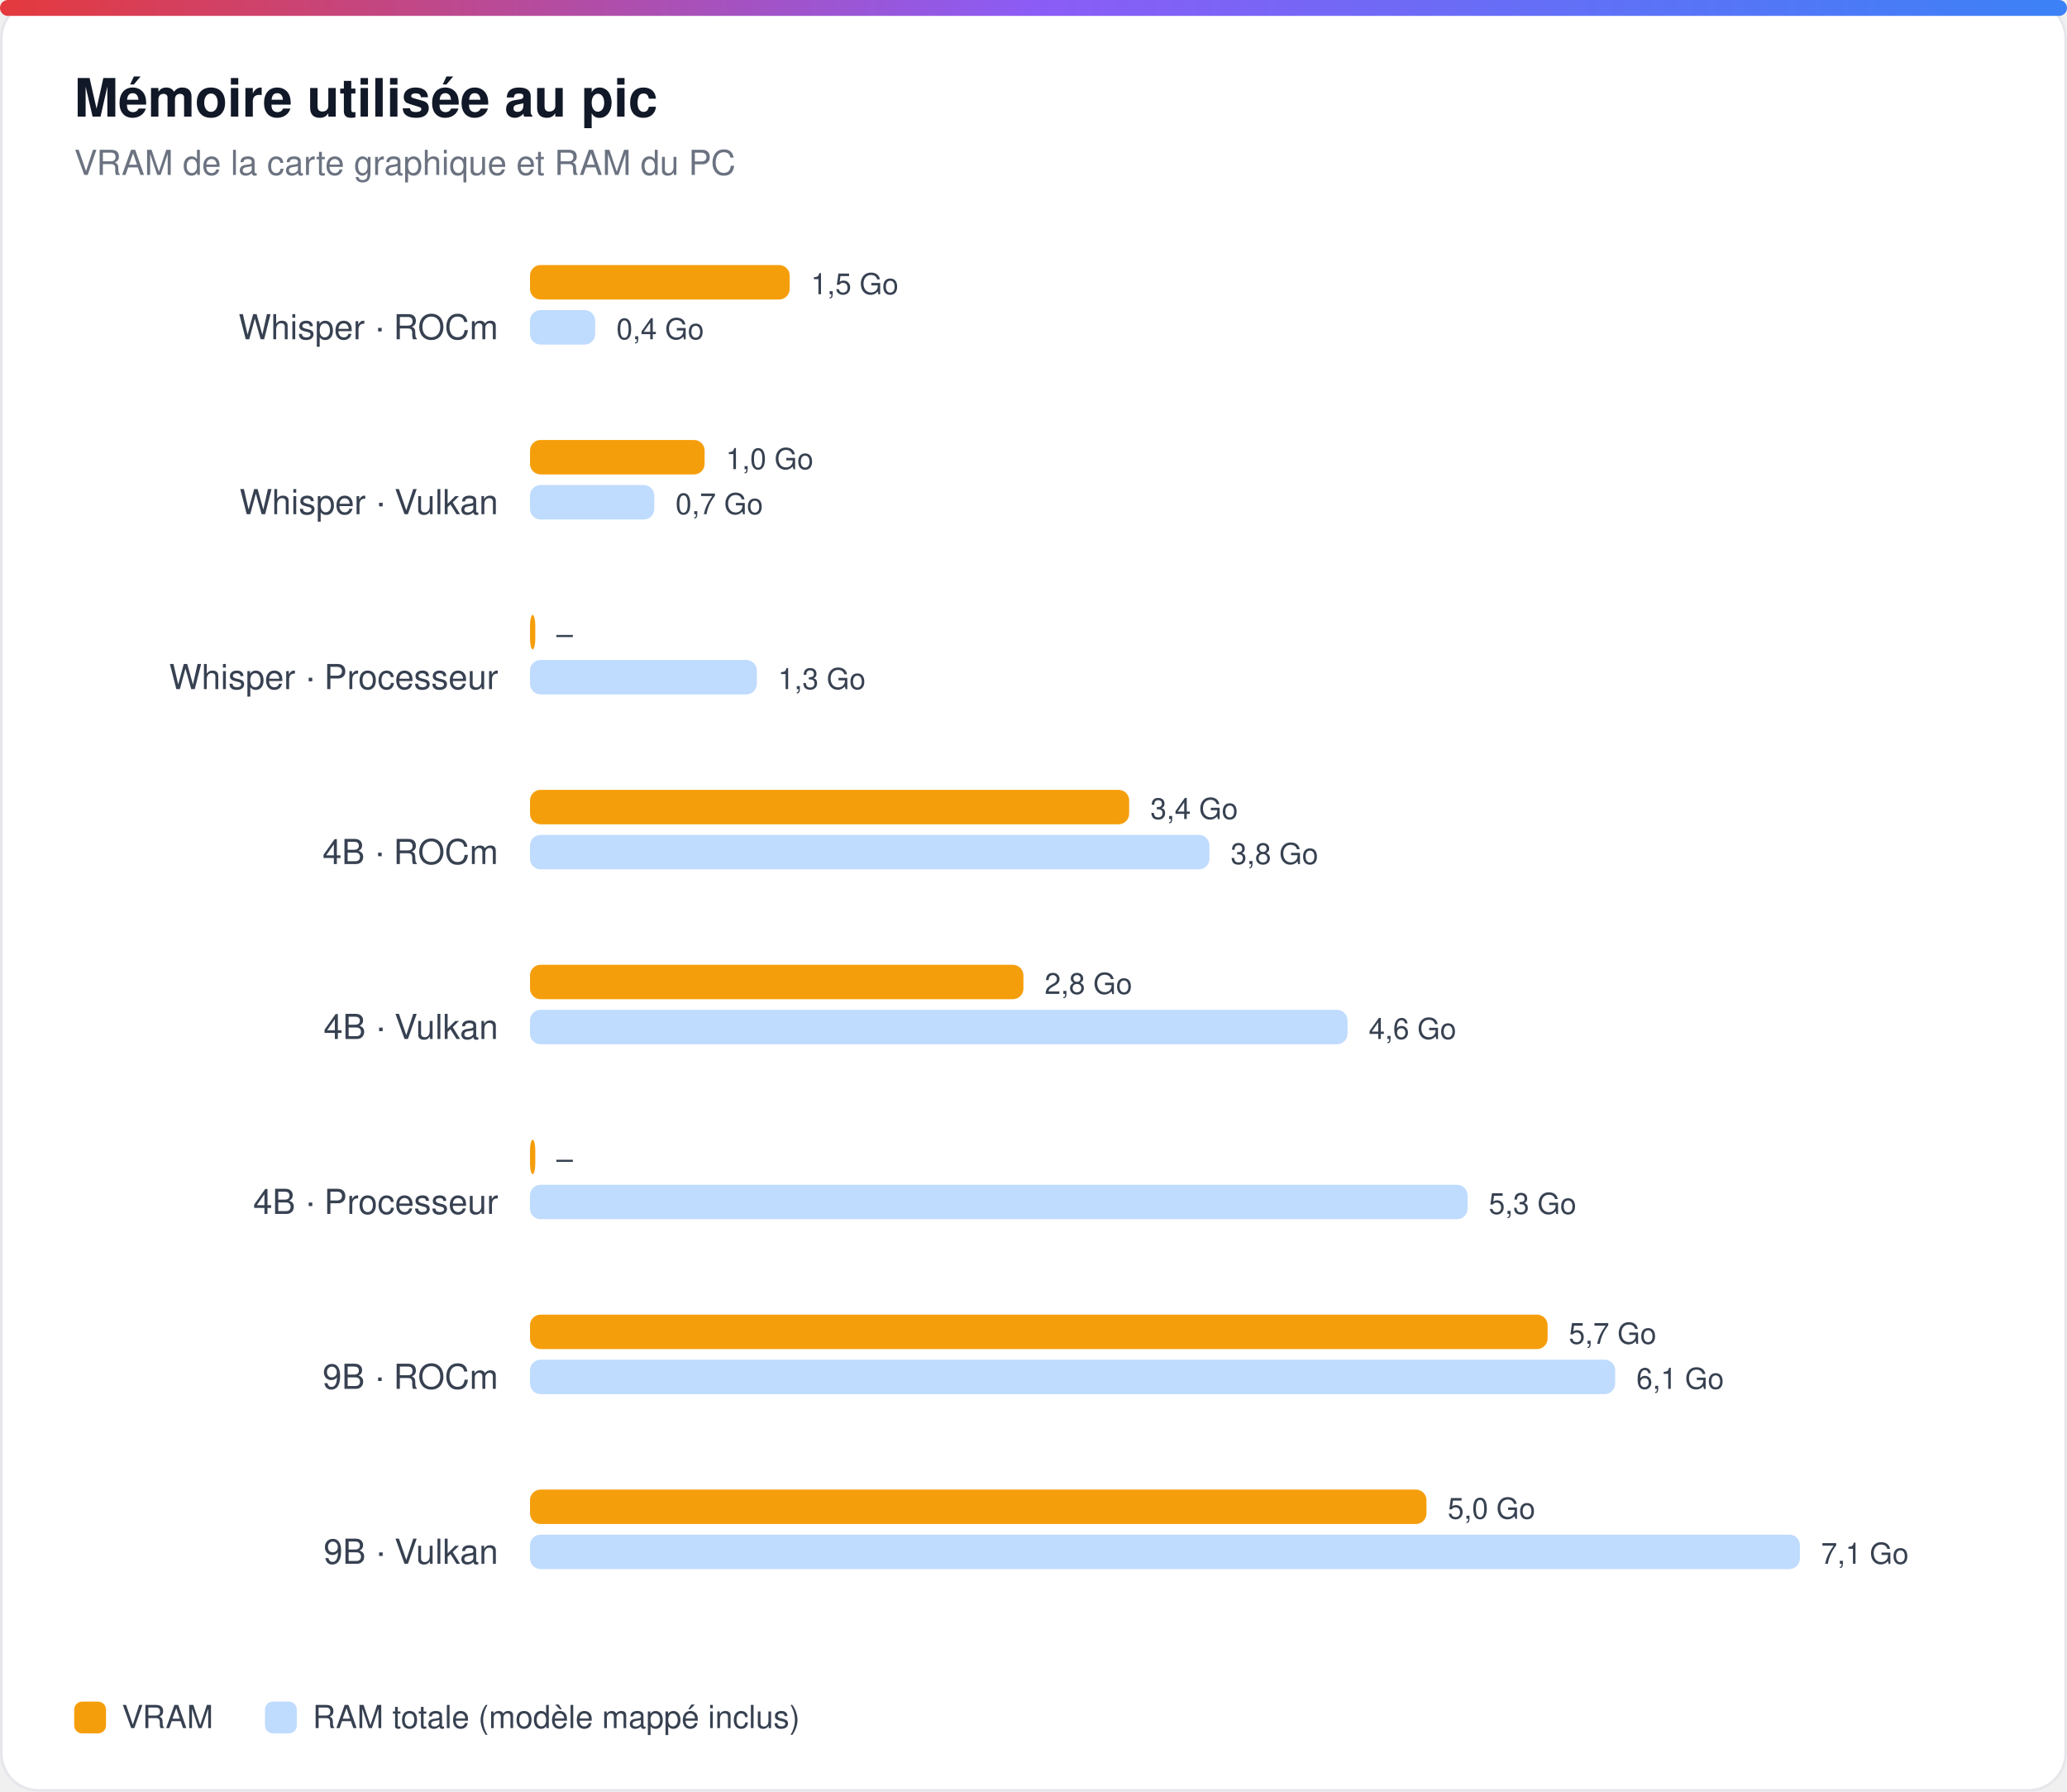
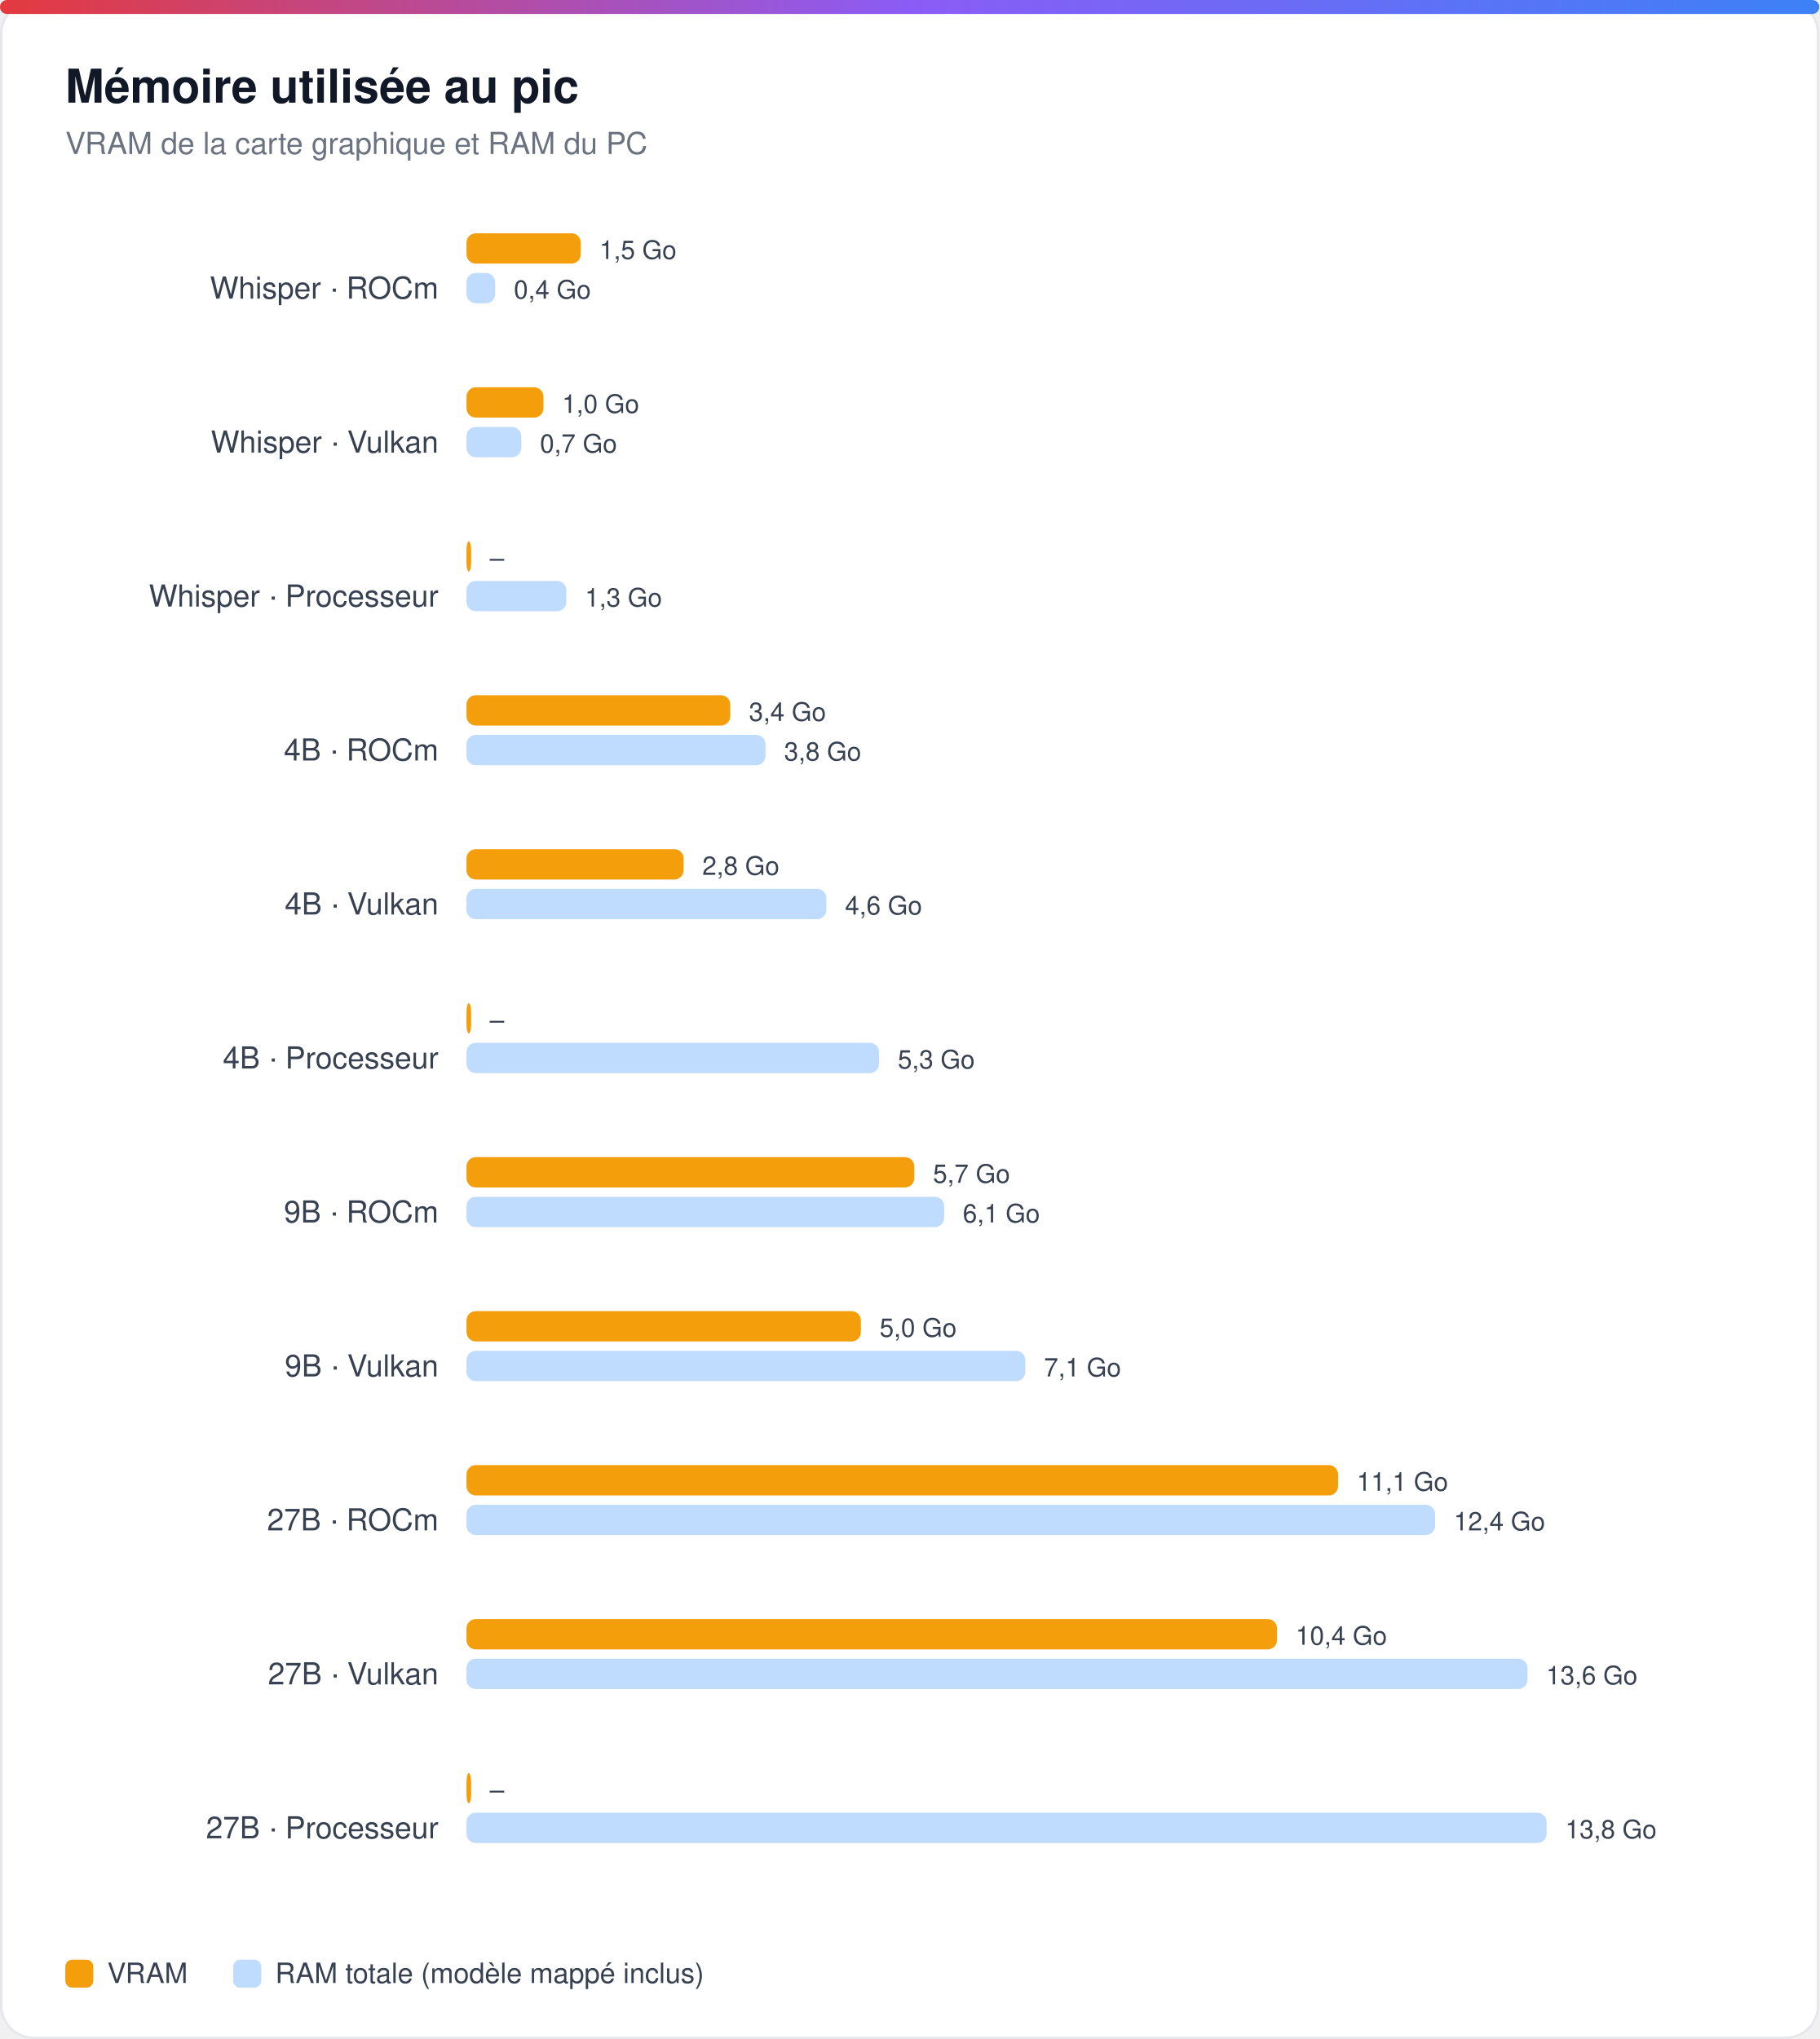
- <svg xmlns="http://www.w3.org/2000/svg" width="780" height="676" viewBox="0 0 780 676" font-family="Segoe UI, -apple-system, Helvetica, Arial, sans-serif" role="img" aria-label="Mémoire utilisée au pic">
-   <rect x="0.5" y="0.5" width="779" height="675" rx="14" fill="#FFFFFF" stroke="#E5E7EB" />
+ <svg xmlns="http://www.w3.org/2000/svg" width="780" height="874" viewBox="0 0 780 874" font-family="Segoe UI, -apple-system, Helvetica, Arial, sans-serif" role="img" aria-label="Mémoire utilisée au pic">
+   <rect x="0.5" y="0.5" width="779" height="873" rx="14" fill="#FFFFFF" stroke="#E5E7EB" />
  <rect x="0" y="0" width="780" height="6" rx="3" fill="url(#g)" />
  <defs>
    <linearGradient id="g" x1="0" x2="1">
      <stop offset="0" stop-color="#E5393C" />
      <stop offset="0.5" stop-color="#8B5CF6" />
      <stop offset="1" stop-color="#3B82F6" />
    </linearGradient>
  </defs>
  <text x="28" y="44" font-size="20" font-weight="700" fill="#111827">Mémoire utilisée au pic</text>
  <text x="28" y="66" font-size="13" fill="#6B7280">VRAM de la carte graphique et RAM du PC</text>
  <text x="188" y="128" font-size="13" fill="#374151" text-anchor="end">Whisper · ROCm</text>
-   <rect x="200" y="100" width="98.0" height="13" rx="4" fill="#F59E0B" />
-   <text x="306.0" y="111" font-size="11" fill="#374151">1,5 Go</text>
-   <rect x="200" y="117" width="24.6" height="13" rx="4" fill="#BFDBFE" />
-   <text x="232.6" y="128" font-size="11" fill="#374151">0,4 Go</text>
+   <rect x="200" y="100" width="49.0" height="13" rx="4" fill="#F59E0B" />
+   <text x="257.0" y="111" font-size="11" fill="#374151">1,5 Go</text>
+   <rect x="200" y="117" width="12.3" height="13" rx="4" fill="#BFDBFE" />
+   <text x="220.3" y="128" font-size="11" fill="#374151">0,4 Go</text>
  <text x="188" y="194" font-size="13" fill="#374151" text-anchor="end">Whisper · Vulkan</text>
-   <rect x="200" y="166" width="65.9" height="13" rx="4" fill="#F59E0B" />
-   <text x="273.9" y="177" font-size="11" fill="#374151">1,0 Go</text>
-   <rect x="200" y="183" width="46.9" height="13" rx="4" fill="#BFDBFE" />
-   <text x="254.9" y="194" font-size="11" fill="#374151">0,7 Go</text>
+   <rect x="200" y="166" width="33.0" height="13" rx="4" fill="#F59E0B" />
+   <text x="241.0" y="177" font-size="11" fill="#374151">1,0 Go</text>
+   <rect x="200" y="183" width="23.5" height="13" rx="4" fill="#BFDBFE" />
+   <text x="231.5" y="194" font-size="11" fill="#374151">0,7 Go</text>
  <text x="188" y="260" font-size="13" fill="#374151" text-anchor="end">Whisper · Processeur</text>
  <rect x="200" y="232" width="2.0" height="13" rx="4" fill="#F59E0B" />
  <text x="210.0" y="243" font-size="11" fill="#374151">–</text>
-   <rect x="200" y="249" width="85.6" height="13" rx="4" fill="#BFDBFE" />
-   <text x="293.6" y="260" font-size="11" fill="#374151">1,3 Go</text>
+   <rect x="200" y="249" width="42.8" height="13" rx="4" fill="#BFDBFE" />
+   <text x="250.8" y="260" font-size="11" fill="#374151">1,3 Go</text>
  <text x="188" y="326" font-size="13" fill="#374151" text-anchor="end">4B · ROCm</text>
-   <rect x="200" y="298" width="226.1" height="13" rx="4" fill="#F59E0B" />
-   <text x="434.1" y="309" font-size="11" fill="#374151">3,4 Go</text>
-   <rect x="200" y="315" width="256.4" height="13" rx="4" fill="#BFDBFE" />
-   <text x="464.4" y="326" font-size="11" fill="#374151">3,8 Go</text>
+   <rect x="200" y="298" width="113.1" height="13" rx="4" fill="#F59E0B" />
+   <text x="321.1" y="309" font-size="11" fill="#374151">3,4 Go</text>
+   <rect x="200" y="315" width="128.2" height="13" rx="4" fill="#BFDBFE" />
+   <text x="336.2" y="326" font-size="11" fill="#374151">3,8 Go</text>
  <text x="188" y="392" font-size="13" fill="#374151" text-anchor="end">4B · Vulkan</text>
-   <rect x="200" y="364" width="186.2" height="13" rx="4" fill="#F59E0B" />
-   <text x="394.2" y="375" font-size="11" fill="#374151">2,8 Go</text>
-   <rect x="200" y="381" width="308.5" height="13" rx="4" fill="#BFDBFE" />
-   <text x="516.5" y="392" font-size="11" fill="#374151">4,6 Go</text>
+   <rect x="200" y="364" width="93.1" height="13" rx="4" fill="#F59E0B" />
+   <text x="301.1" y="375" font-size="11" fill="#374151">2,8 Go</text>
+   <rect x="200" y="381" width="154.3" height="13" rx="4" fill="#BFDBFE" />
+   <text x="362.3" y="392" font-size="11" fill="#374151">4,6 Go</text>
  <text x="188" y="458" font-size="13" fill="#374151" text-anchor="end">4B · Processeur</text>
  <rect x="200" y="430" width="2.0" height="13" rx="4" fill="#F59E0B" />
  <text x="210.0" y="441" font-size="11" fill="#374151">–</text>
-   <rect x="200" y="447" width="353.8" height="13" rx="4" fill="#BFDBFE" />
-   <text x="561.8" y="458" font-size="11" fill="#374151">5,3 Go</text>
+   <rect x="200" y="447" width="176.9" height="13" rx="4" fill="#BFDBFE" />
+   <text x="384.9" y="458" font-size="11" fill="#374151">5,3 Go</text>
  <text x="188" y="524" font-size="13" fill="#374151" text-anchor="end">9B · ROCm</text>
-   <rect x="200" y="496" width="384.0" height="13" rx="4" fill="#F59E0B" />
-   <text x="592.0" y="507" font-size="11" fill="#374151">5,7 Go</text>
-   <rect x="200" y="513" width="409.5" height="13" rx="4" fill="#BFDBFE" />
-   <text x="617.5" y="524" font-size="11" fill="#374151">6,1 Go</text>
+   <rect x="200" y="496" width="192.0" height="13" rx="4" fill="#F59E0B" />
+   <text x="400.0" y="507" font-size="11" fill="#374151">5,7 Go</text>
+   <rect x="200" y="513" width="204.8" height="13" rx="4" fill="#BFDBFE" />
+   <text x="412.8" y="524" font-size="11" fill="#374151">6,1 Go</text>
  <text x="188" y="590" font-size="13" fill="#374151" text-anchor="end">9B · Vulkan</text>
-   <rect x="200" y="562" width="338.3" height="13" rx="4" fill="#F59E0B" />
-   <text x="546.3" y="573" font-size="11" fill="#374151">5,0 Go</text>
-   <rect x="200" y="579" width="479.2" height="13" rx="4" fill="#BFDBFE" />
-   <text x="687.2" y="590" font-size="11" fill="#374151">7,1 Go</text>
-   <rect x="28" y="642" width="12" height="12" rx="3" fill="#F59E0B" />
-   <text x="46" y="652" font-size="12" fill="#374151">VRAM</text>
-   <rect x="100" y="642" width="12" height="12" rx="3" fill="#BFDBFE" />
-   <text x="118" y="652" font-size="12" fill="#374151">RAM totale (modèle mappé inclus)</text>
+   <rect x="200" y="562" width="169.1" height="13" rx="4" fill="#F59E0B" />
+   <text x="377.1" y="573" font-size="11" fill="#374151">5,0 Go</text>
+   <rect x="200" y="579" width="239.6" height="13" rx="4" fill="#BFDBFE" />
+   <text x="447.6" y="590" font-size="11" fill="#374151">7,1 Go</text>
+   <text x="188" y="656" font-size="13" fill="#374151" text-anchor="end">27B · ROCm</text>
+   <rect x="200" y="628" width="373.7" height="13" rx="4" fill="#F59E0B" />
+   <text x="581.7" y="639" font-size="11" fill="#374151">11,1 Go</text>
+   <rect x="200" y="645" width="415.3" height="13" rx="4" fill="#BFDBFE" />
+   <text x="623.3" y="656" font-size="11" fill="#374151">12,4 Go</text>
+   <text x="188" y="722" font-size="13" fill="#374151" text-anchor="end">27B · Vulkan</text>
+   <rect x="200" y="694" width="347.5" height="13" rx="4" fill="#F59E0B" />
+   <text x="555.5" y="705" font-size="11" fill="#374151">10,4 Go</text>
+   <rect x="200" y="711" width="454.9" height="13" rx="4" fill="#BFDBFE" />
+   <text x="662.9" y="722" font-size="11" fill="#374151">13,6 Go</text>
+   <text x="188" y="788" font-size="13" fill="#374151" text-anchor="end">27B · Processeur</text>
+   <rect x="200" y="760" width="2.0" height="13" rx="4" fill="#F59E0B" />
+   <text x="210.0" y="771" font-size="11" fill="#374151">–</text>
+   <rect x="200" y="777" width="463.1" height="13" rx="4" fill="#BFDBFE" />
+   <text x="671.1" y="788" font-size="11" fill="#374151">13,8 Go</text>
+   <rect x="28" y="840" width="12" height="12" rx="3" fill="#F59E0B" />
+   <text x="46" y="850" font-size="12" fill="#374151">VRAM</text>
+   <rect x="100" y="840" width="12" height="12" rx="3" fill="#BFDBFE" />
+   <text x="118" y="850" font-size="12" fill="#374151">RAM totale (modèle mappé inclus)</text>
</svg>
